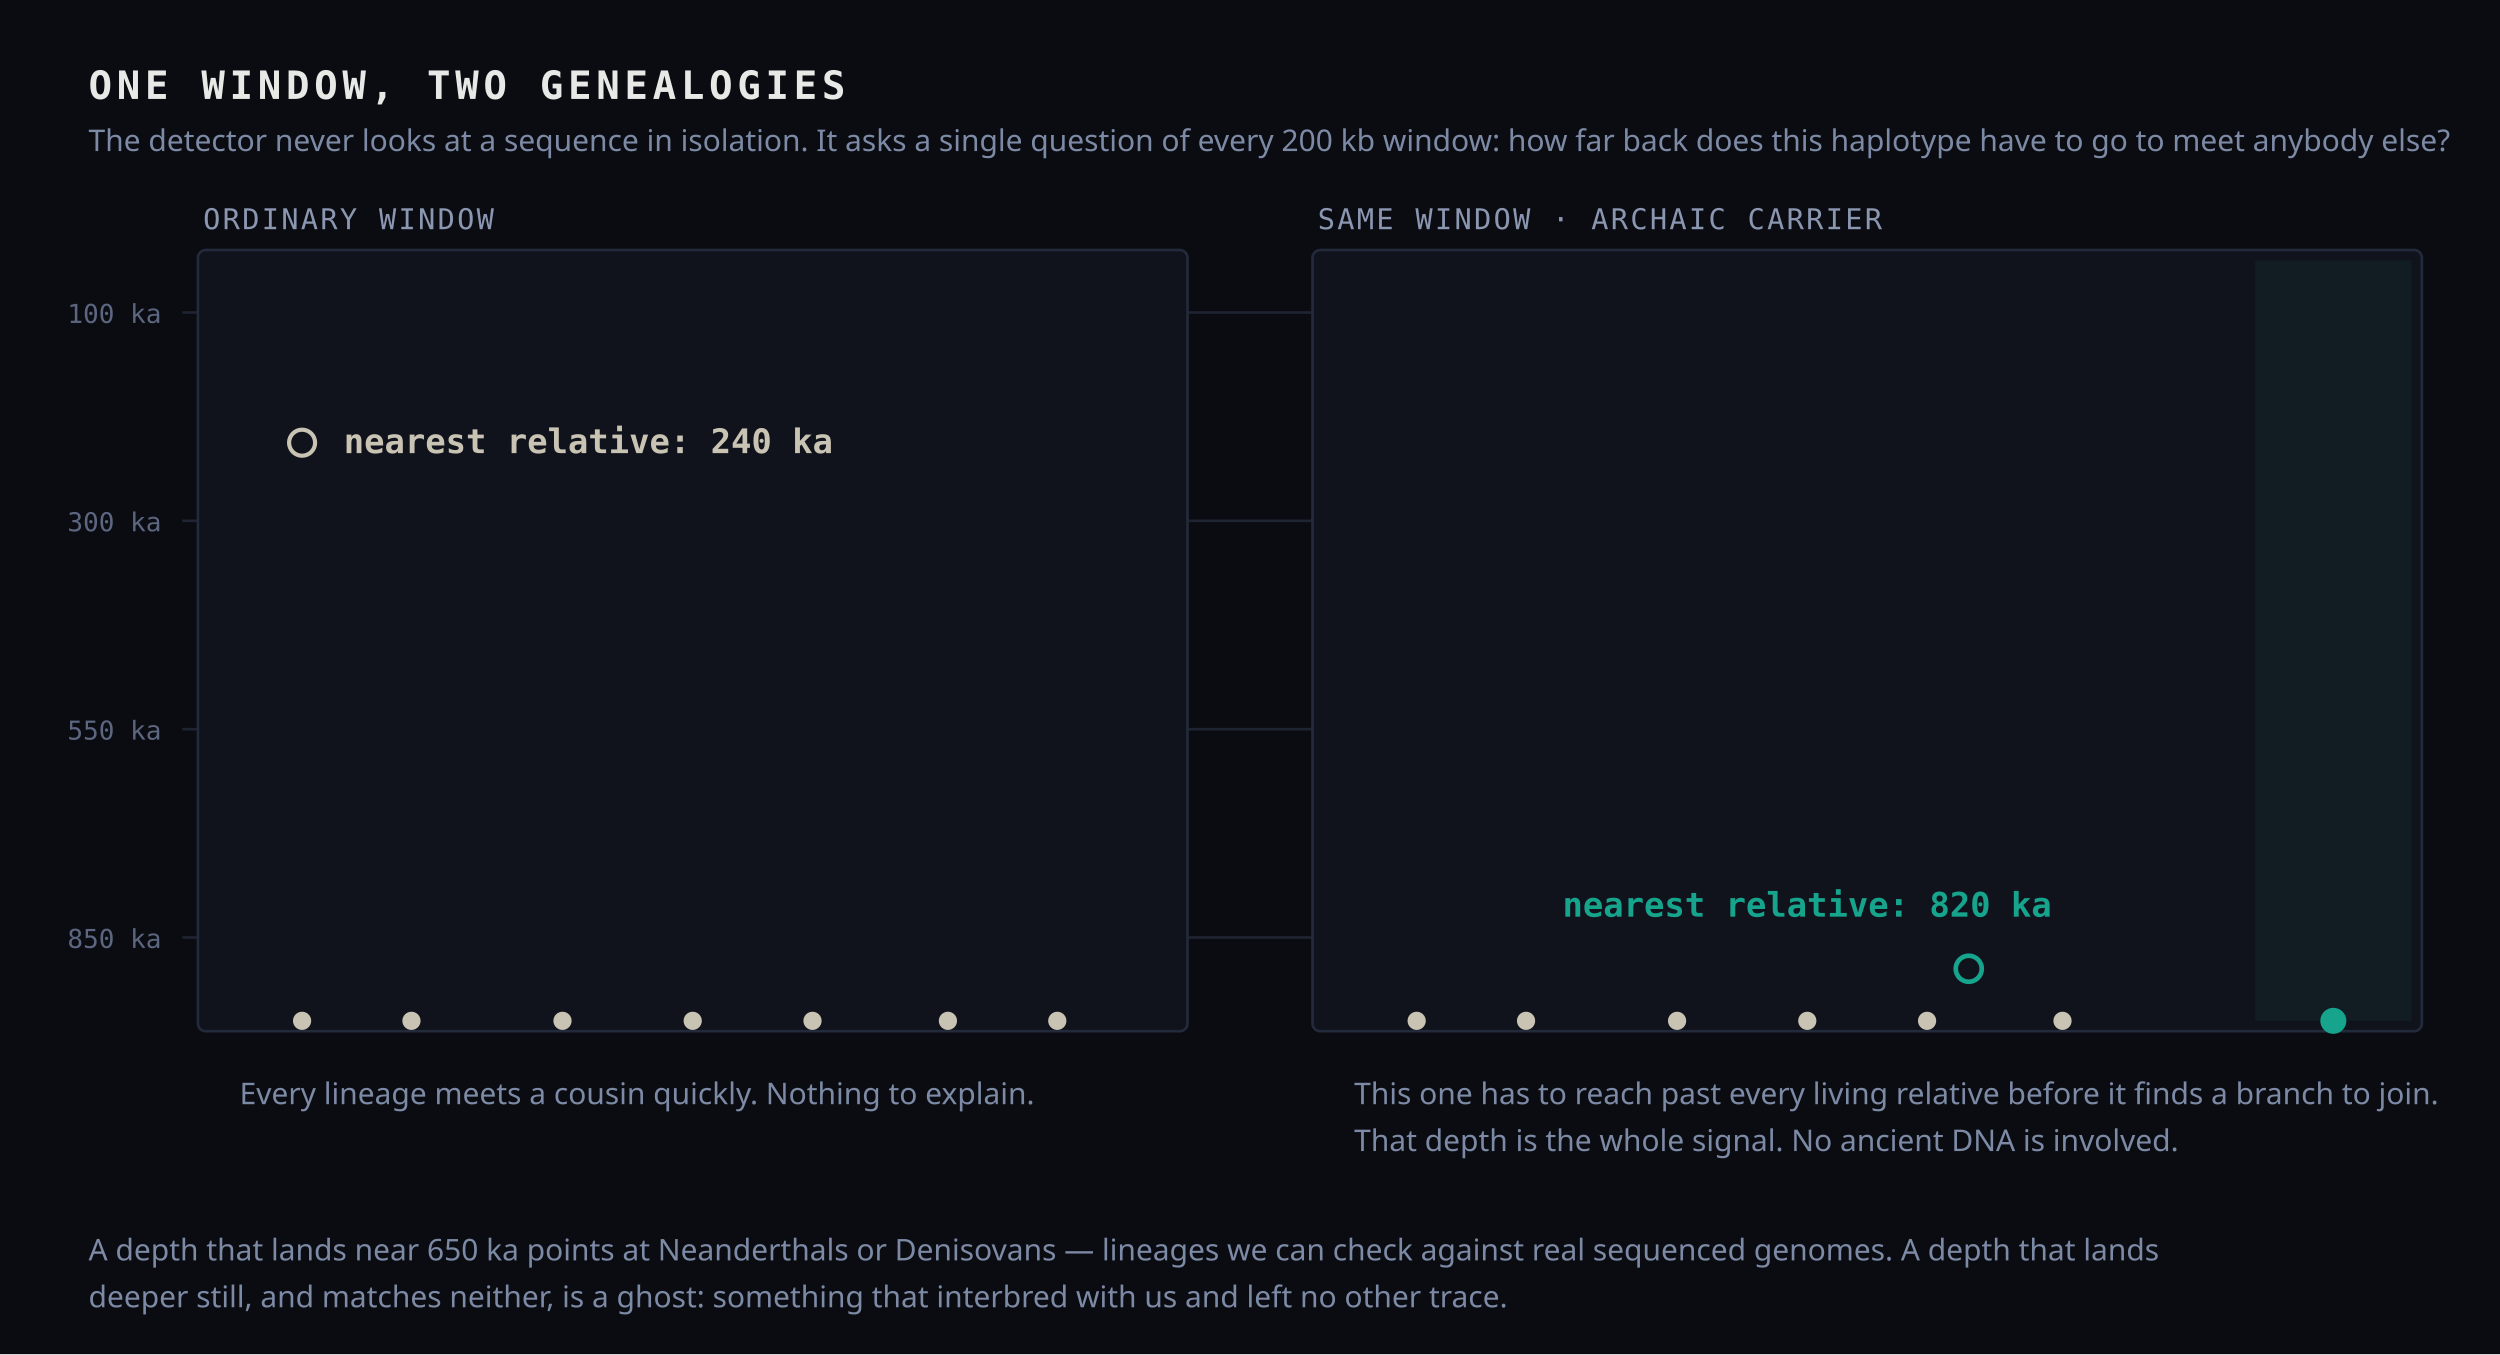
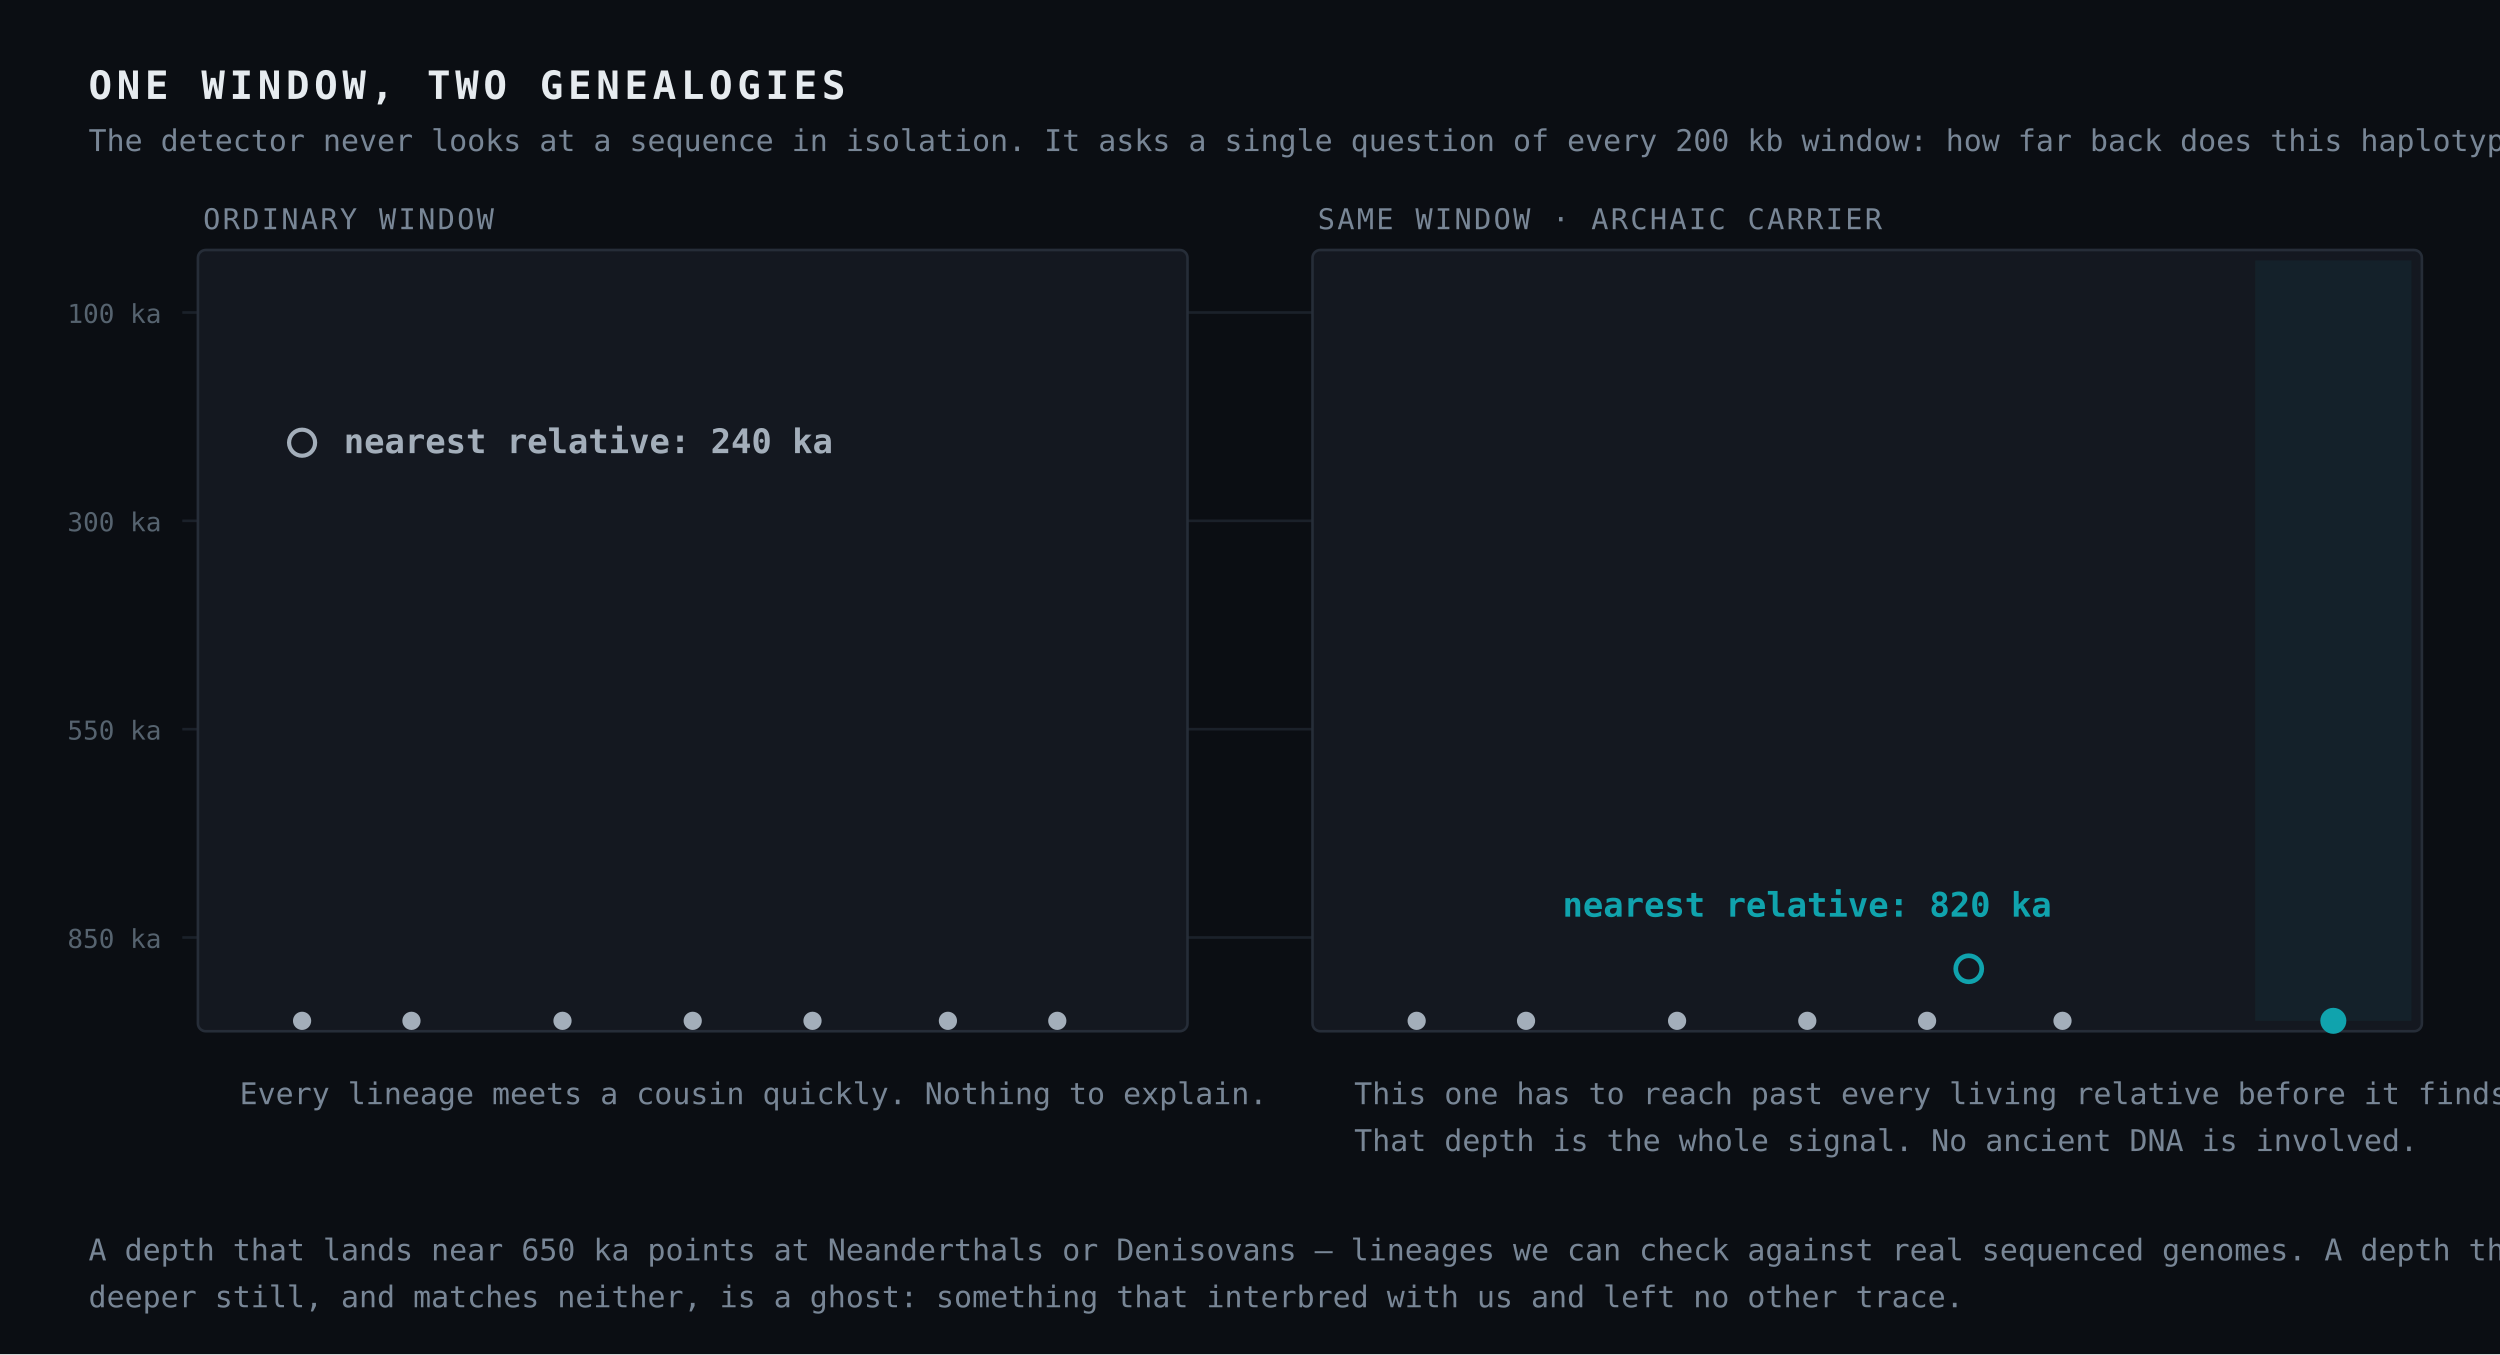
<svg xmlns="http://www.w3.org/2000/svg" viewBox="0 0 960 520" width="960" height="520" role="img" aria-labelledby="t2 d2">
  <defs>
    <filter id="g2" x="-70%" y="-70%" width="240%" height="240%">
      <feGaussianBlur stdDeviation="3.5" result="b" />
      <feMerge>
        <feMergeNode in="b" />
        <feMergeNode in="SourceGraphic" />
      </feMerge>
    </filter>
  </defs>
  <style>
-     .bg    { fill: #0A0C11; }
-     .panel { fill: #10131c; stroke: #232a3b; stroke-width: 1; }
-     .hdr   { fill: #E7E9E6; font: 600 15px ui-monospace, "DejaVu Sans Mono", monospace; letter-spacing: .12em; }
-     .sub   { fill: #8b96b0; font: 500 11px ui-monospace, "DejaVu Sans Mono", monospace; letter-spacing: .08em; }
-     .note  { fill: #7d8aa6; font: 400 11.5px ui-sans-serif, system-ui, sans-serif; }
-     .tick  { fill: #5c6680; font: 500 10px ui-monospace, "DejaVu Sans Mono", monospace; }
-     .grid  { stroke: #1e2432; stroke-width: 1; }
-     .tree  { fill: none; stroke: #C9C3B4; stroke-width: 1.8; stroke-linecap: round; }
-     .deep  { fill: none; stroke: #17A48C; stroke-width: 2.6; stroke-linecap: round; filter: url(#g2); }
-     .tip   { fill: #C9C3B4; }
-     .tipg  { fill: #17A48C; }
-     .stat  { font: 600 13px ui-monospace, "DejaVu Sans Mono", monospace; }
+     .bg    { fill: #0B0E13; }
+     .panel { fill: #141820; stroke: #262D38; stroke-width: 1; }
+     .hdr   { fill: #E6EBEF; font: 600 15px 'JetBrains Mono', ui-monospace, monospace; letter-spacing: .12em; }
+     .sub   { fill: #788696; font: 500 11px 'JetBrains Mono', ui-monospace, monospace; letter-spacing: .08em; }
+     .note  { fill: #788696; font: 400 11.5px 'JetBrains Mono', ui-monospace, monospace; }
+     .tick  { fill: #56636F; font: 500 10px 'JetBrains Mono', ui-monospace, monospace; }
+     .grid  { stroke: #1B212A; stroke-width: 1; }
+     .tree  { fill: none; stroke: #A3AEBA; stroke-width: 1.8; stroke-linecap: round; }
+     .deep  { fill: none; stroke: #10A3AD; stroke-width: 2.6; stroke-linecap: round; filter: url(#g2); }
+     .tip   { fill: #A3AEBA; }
+     .tipg  { fill: #10A3AD; }
+     .stat  { font: 600 13px 'JetBrains Mono', ui-monospace, monospace; }

    .tree, .deep { stroke-dasharray: 900; stroke-dashoffset: 900; animation: dr 2s ease-out forwards; }
    .deep { animation-delay: 1.1s; }
    @keyframes dr { to { stroke-dashoffset: 0; } }

    .marker-pop { transform-origin: center; animation: pop .5s ease-out 1.6s backwards; }
    @keyframes pop { from { opacity: 0; transform: scale(.6); } to { opacity: 1; transform: scale(1); } }

    .sweep { animation: sw 3s ease-in-out infinite; }
    @keyframes sw { 0%,100% { opacity: .35 } 50% { opacity: .8 } }

    @media (prefers-reduced-motion: reduce) {
      .tree, .deep { stroke-dasharray: none; stroke-dashoffset: 0; animation: none; }
      .marker-pop { animation: none; }
      .sweep { animation: none; opacity: .6; }
    }
  </style>
  <rect class="bg" width="960" height="520" />
  <text class="hdr" x="34" y="38">ONE WINDOW, TWO GENEALOGIES</text>
  <text class="note" x="34" y="58">The detector never looks at a sequence in isolation. It asks a single question of every 200 kb window: how far back does this haplotype have to go to meet anybody else?</text>
  <g class="grid">
    <line x1="70" y1="120" x2="930" y2="120" />
    <line x1="70" y1="200" x2="930" y2="200" />
    <line x1="70" y1="280" x2="930" y2="280" />
    <line x1="70" y1="360" x2="930" y2="360" />
  </g>
  <g class="tick" text-anchor="end">
    <text x="62" y="124">100 ka</text>
    <text x="62" y="204">300 ka</text>
    <text x="62" y="284">550 ka</text>
    <text x="62" y="364">850 ka</text>
  </g>
  <rect class="panel" x="76" y="96" width="380" height="300" rx="3" />
  <text class="sub" x="78" y="88">ORDINARY WINDOW</text>
  <g class="tree" transform="translate(76,0)">
    <path d="M40,392 L40,170 L82,170 L82,392" />
    <path d="M61,170 L61,142 L140,142 L140,392" />
    <path d="M190,392 L190,186 L236,186 L236,392" />
    <path d="M213,186 L213,150 L288,150 L288,392" />
    <path d="M100,142 L100,128 L250,128" />
    <path d="M250,128 L250,150" />
    <path d="M175,128 L175,112 L330,112 L330,392" />
  </g>
  <g class="tip">
    <circle cx="116" cy="392" r="3.5" />
    <circle cx="158" cy="392" r="3.5" />
    <circle cx="216" cy="392" r="3.5" />
    <circle cx="266" cy="392" r="3.5" />
    <circle cx="312" cy="392" r="3.5" />
    <circle cx="364" cy="392" r="3.5" />
    <circle cx="406" cy="392" r="3.5" />
  </g>
  <g class="marker-pop">
-     <circle cx="116" cy="170" r="5" fill="none" stroke="#C9C3B4" stroke-width="1.6" />
-     <text class="stat" x="132" y="174" fill="#C9C3B4">nearest relative: 240 ka</text>
+     <circle cx="116" cy="170" r="5" fill="none" stroke="#A3AEBA" stroke-width="1.6" />
+     <text class="stat" x="132" y="174" fill="#A3AEBA">nearest relative: 240 ka</text>
  </g>
  <text class="note" x="92" y="424">Every lineage meets a cousin quickly. Nothing to explain.</text>
  <rect class="panel" x="504" y="96" width="426" height="300" rx="3" />
  <text class="sub" x="506" y="88">SAME WINDOW · ARCHAIC CARRIER</text>
  <g class="tree" transform="translate(504,0)">
    <path d="M40,392 L40,170 L82,170 L82,392" />
    <path d="M61,170 L61,142 L140,142 L140,392" />
    <path d="M190,392 L190,186 L236,186 L236,392" />
    <path d="M213,186 L213,150 L288,150 L288,392" />
    <path d="M100,142 L100,128 L250,128" />
    <path d="M250,128 L250,150" />
    <path d="M175,128 L175,112 L330,112 L330,392" />
  </g>
  <g class="deep" transform="translate(504,0)">
    <path d="M252,112 L252,372 L392,372 L392,392" />
  </g>
  <g class="tip">
    <circle cx="544" cy="392" r="3.5" />
    <circle cx="586" cy="392" r="3.5" />
    <circle cx="644" cy="392" r="3.5" />
    <circle cx="694" cy="392" r="3.5" />
    <circle cx="740" cy="392" r="3.5" />
    <circle cx="792" cy="392" r="3.5" />
  </g>
  <circle class="tipg" cx="896" cy="392" r="5" />
  <g class="sweep">
-     <rect x="866" y="100" width="60" height="292" fill="#17A48C" opacity=".07" />
+     <rect x="866" y="100" width="60" height="292" fill="#10A3AD" opacity=".07" />
  </g>
  <g class="marker-pop">
-     <circle cx="756" cy="372" r="5" fill="none" stroke="#17A48C" stroke-width="1.8" />
-     <text class="stat" x="600" y="352" fill="#17A48C">nearest relative: 820 ka</text>
+     <circle cx="756" cy="372" r="5" fill="none" stroke="#10A3AD" stroke-width="1.8" />
+     <text class="stat" x="600" y="352" fill="#10A3AD">nearest relative: 820 ka</text>
  </g>
-   <text class="note" x="520" y="424" fill="#17A48C">This one has to reach past every living relative before it finds a branch to join.</text>
+   <text class="note" x="520" y="424" fill="#10A3AD">This one has to reach past every living relative before it finds a branch to join.</text>
  <text class="note" x="520" y="442">That depth is the whole signal. No ancient DNA is involved.</text>
  <text class="note" x="34" y="484">A depth that lands near 650 ka points at Neanderthals or Denisovans — lineages we can check against real sequenced genomes. A depth that lands</text>
  <text class="note" x="34" y="502">deeper still, and matches neither, is a ghost: something that interbred with us and left no other trace.</text>
</svg>
